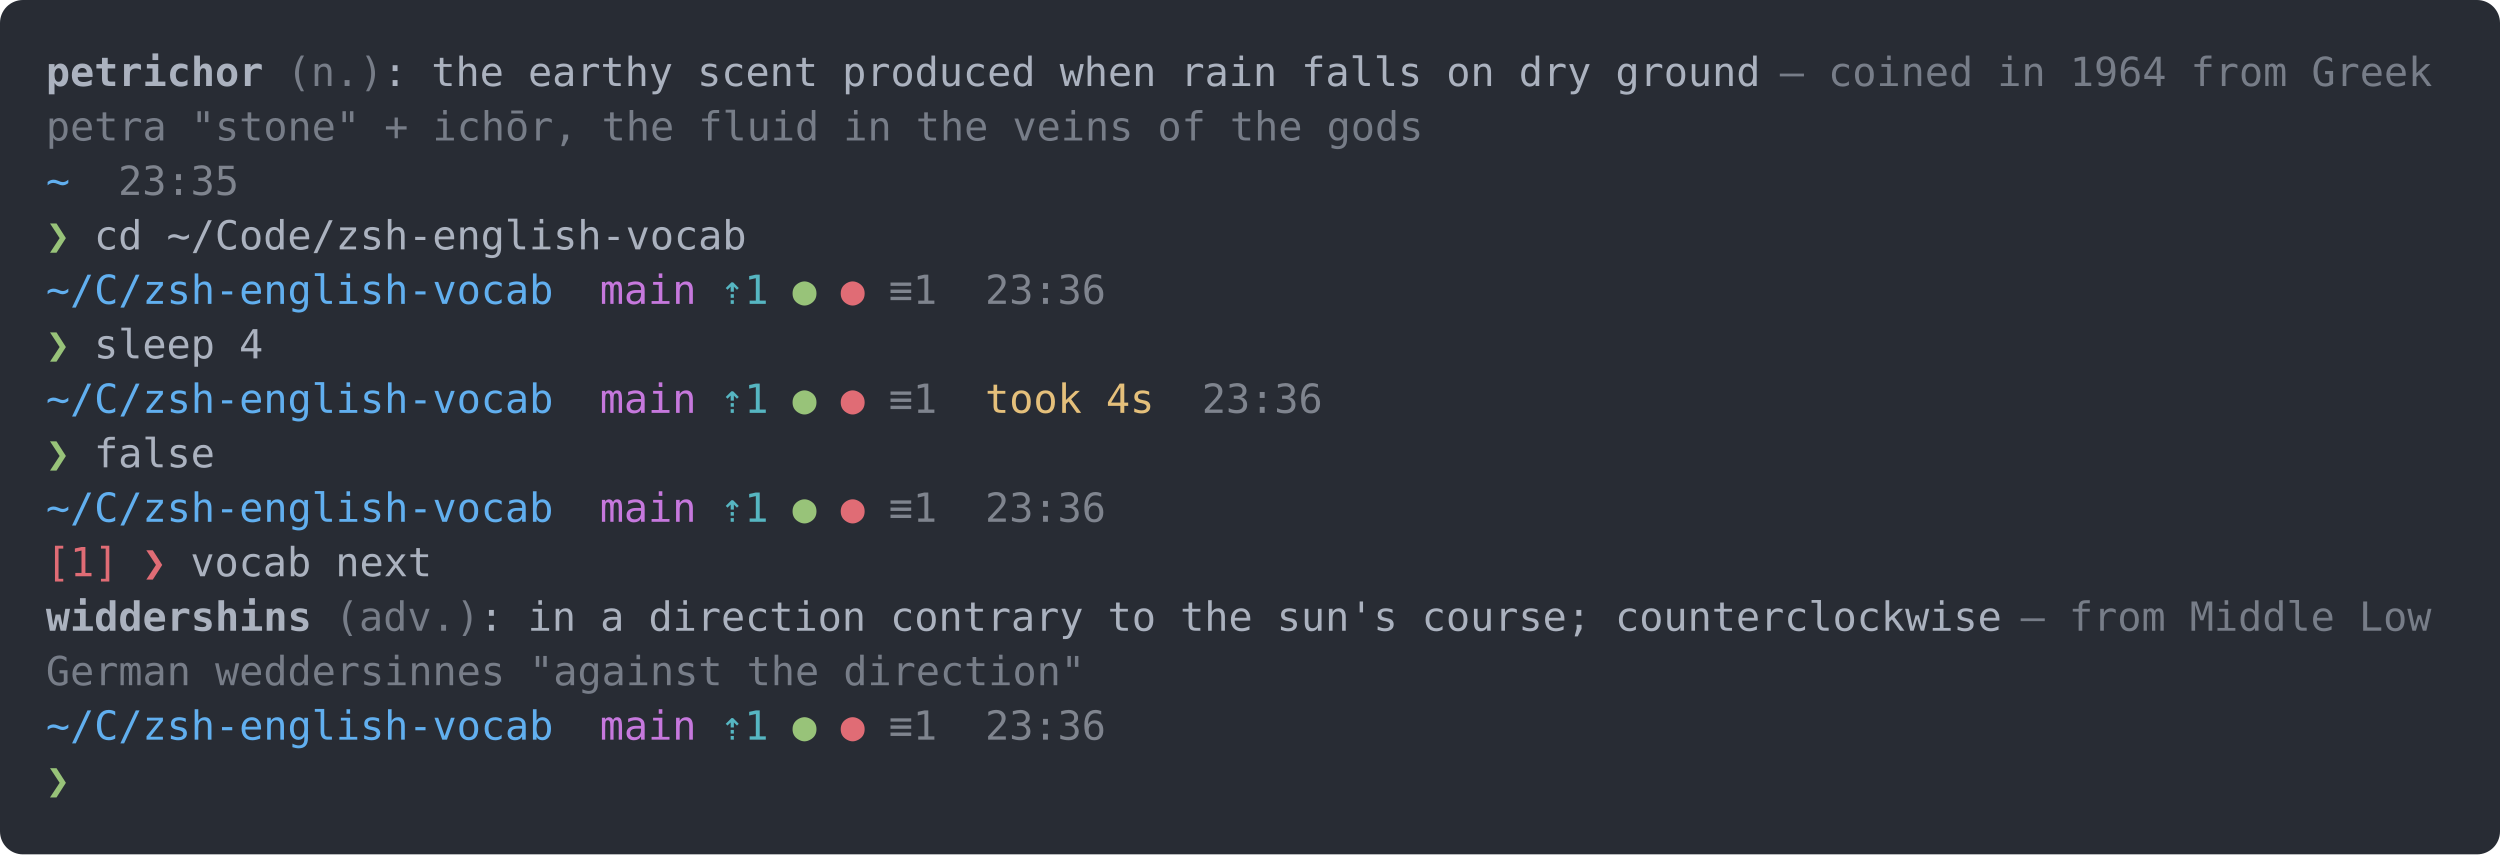
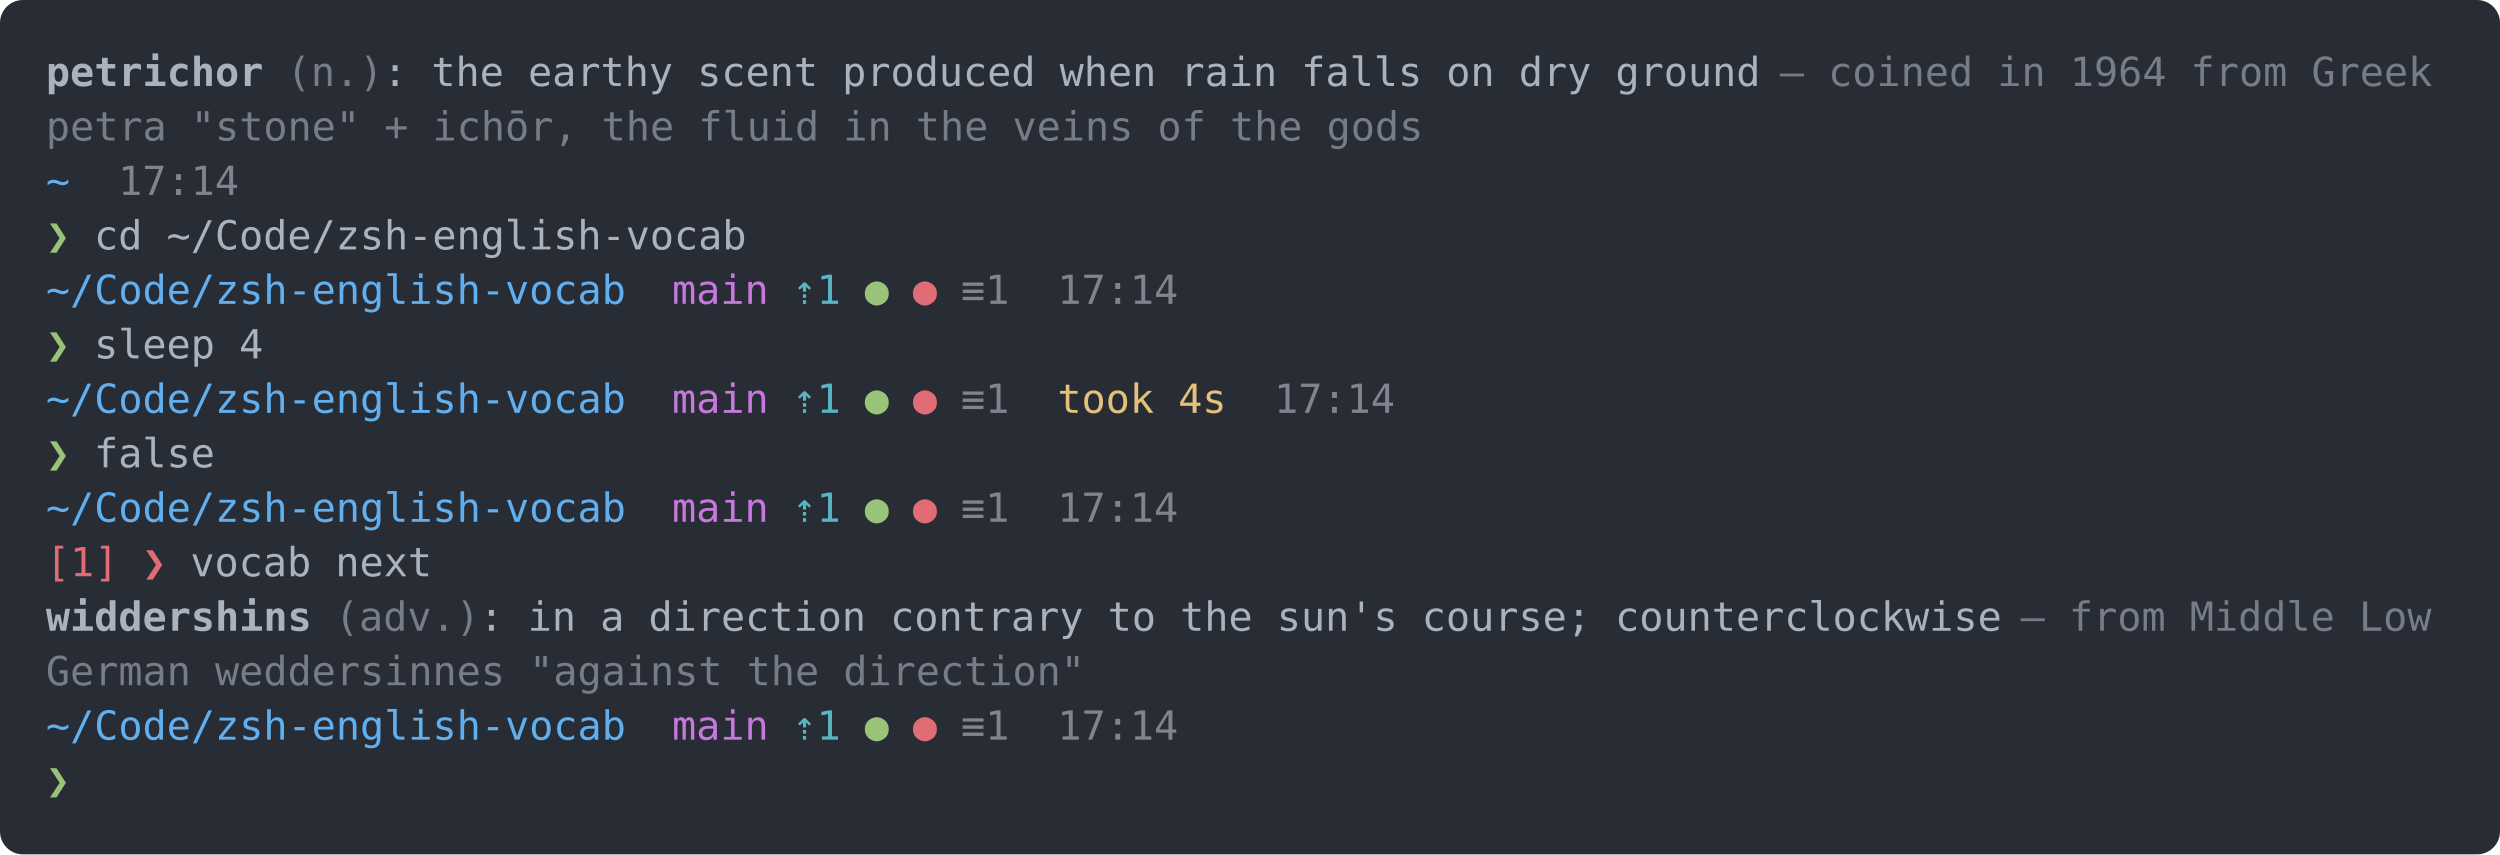
<svg xmlns="http://www.w3.org/2000/svg" width="872" height="298" viewBox="0 0 872 298" role="img" aria-labelledby="zev-title">
  <rect width="100%" height="100%" rx="8" ry="8" fill="#282c34" />
  <g font-family="ui-monospace, SF Mono, Menlo, Consolas, DejaVu Sans Mono, monospace" font-size="14" xml:space="preserve" style="white-space:pre">
    <text x="16 24.4 32.8 41.2 49.6 58 66.4 74.8 83.2" y="30" fill="#abb2bf" font-weight="bold">petrichor</text>
    <text x="100 108.4 116.8 125.2" y="30" fill="#abb2bf" fill-opacity="0.6">(n.)</text>
    <text x="133.6 142 150.4 158.8 167.2 175.6 184 192.4 200.8 209.2 217.6 226 234.4 242.8 251.2 259.6 268 276.4 284.8 293.2 301.6 310 318.4 326.8 335.2 343.6 352 360.4 368.8 377.2 385.6 394 402.4 410.8 419.2 427.6 436 444.4 452.8 461.2 469.6 478 486.4 494.8 503.2 511.6 520 528.4 536.8 545.2 553.6 562 570.4 578.8 587.2 595.6 604" y="30" fill="#abb2bf">: the earthy scent produced when rain falls on dry ground</text>
    <text x="620.8 629.2 637.6 646 654.4 662.8 671.2 679.6 688 696.4 704.8 713.2 721.6 730 738.4 746.8 755.2 763.6 772 780.4 788.8 797.2 805.6 814 822.4 830.8 839.2" y="30" fill="#abb2bf" fill-opacity="0.6">— coined in 1964 from Greek</text>
    <text x="16 24.4 32.8 41.2 49.6 58 66.4 74.8 83.2 91.6 100 108.4 116.8 125.2 133.6 142 150.4 158.8 167.2 175.6 184 192.4 200.8 209.2 217.6 226 234.4 242.8 251.2 259.6 268 276.4 284.8 293.2 301.6 310 318.4 326.8 335.2 343.6 352 360.4 368.8 377.2 385.6 394 402.4 410.8 419.2 427.6 436 444.4 452.8 461.2 469.6 478 486.4" y="49" fill="#abb2bf" fill-opacity="0.6">petra "stone" + ichōr, the fluid in the veins of the gods</text>
    <text x="16" y="68" fill="#61afef">~</text>
-     <text x="41.2 49.6 58 66.4 74.8" y="68" fill="#7f848e">23:35</text>
+     <text x="41.2 49.6 58 66.4 74.8" y="68" fill="#7f848e">17:14</text>
    <text x="16" y="87" fill="#98c379">❯</text>
    <text x="32.8 41.2 49.6 58 66.4 74.8 83.2 91.6 100 108.4 116.8 125.2 133.6 142 150.4 158.8 167.2 175.6 184 192.4 200.8 209.2 217.6 226 234.4 242.8 251.2" y="87" fill="#abb2bf">cd ~/Code/zsh-english-vocab</text>
-     <text x="16 24.4 32.8 41.2 49.6 58 66.4 74.8 83.2 91.6 100 108.4 116.8 125.2 133.6 142 150.4 158.8 167.2 175.6 184" y="106" fill="#61afef">~/C/zsh-english-vocab</text>
-     <text x="209.2 217.6 226 234.4" y="106" fill="#c678dd">main</text>
-     <text x="251.2 259.6" y="106" fill="#56b6c2">⇡1</text>
-     <text x="276.4" y="106" fill="#98c379">●</text>
-     <text x="293.2" y="106" fill="#e06c75">●</text>
-     <text x="310 318.4" y="106" fill="#7f848e">≡1</text>
-     <text x="343.6 352 360.4 368.8 377.2" y="106" fill="#7f848e">23:36</text>
+     <text x="16 24.4 32.8 41.2 49.6 58 66.4 74.8 83.2 91.6 100 108.4 116.8 125.2 133.6 142 150.4 158.8 167.2 175.6 184 192.4 200.8 209.2" y="106" fill="#61afef">~/Code/zsh-english-vocab</text>
+     <text x="234.4 242.8 251.2 259.6" y="106" fill="#c678dd">main</text>
+     <text x="276.4 284.8" y="106" fill="#56b6c2">⇡1</text>
+     <text x="301.6" y="106" fill="#98c379">●</text>
+     <text x="318.4" y="106" fill="#e06c75">●</text>
+     <text x="335.2 343.6" y="106" fill="#7f848e">≡1</text>
+     <text x="368.8 377.2 385.6 394 402.4" y="106" fill="#7f848e">17:14</text>
    <text x="16" y="125" fill="#98c379">❯</text>
    <text x="32.8 41.2 49.6 58 66.4 74.8 83.2" y="125" fill="#abb2bf">sleep 4</text>
-     <text x="16 24.4 32.8 41.2 49.6 58 66.4 74.8 83.2 91.6 100 108.4 116.8 125.2 133.6 142 150.4 158.8 167.2 175.6 184" y="144" fill="#61afef">~/C/zsh-english-vocab</text>
-     <text x="209.2 217.6 226 234.4" y="144" fill="#c678dd">main</text>
-     <text x="251.2 259.6" y="144" fill="#56b6c2">⇡1</text>
-     <text x="276.4" y="144" fill="#98c379">●</text>
-     <text x="293.2" y="144" fill="#e06c75">●</text>
-     <text x="310 318.4" y="144" fill="#7f848e">≡1</text>
-     <text x="343.6 352 360.4 368.8 377.2 385.6 394" y="144" fill="#e5c07b">took 4s</text>
-     <text x="419.2 427.6 436 444.4 452.8" y="144" fill="#7f848e">23:36</text>
+     <text x="16 24.4 32.8 41.2 49.6 58 66.4 74.8 83.2 91.6 100 108.4 116.8 125.2 133.6 142 150.4 158.8 167.2 175.6 184 192.4 200.8 209.2" y="144" fill="#61afef">~/Code/zsh-english-vocab</text>
+     <text x="234.4 242.8 251.2 259.6" y="144" fill="#c678dd">main</text>
+     <text x="276.4 284.8" y="144" fill="#56b6c2">⇡1</text>
+     <text x="301.6" y="144" fill="#98c379">●</text>
+     <text x="318.4" y="144" fill="#e06c75">●</text>
+     <text x="335.2 343.6" y="144" fill="#7f848e">≡1</text>
+     <text x="368.8 377.2 385.6 394 402.4 410.8 419.2" y="144" fill="#e5c07b">took 4s</text>
+     <text x="444.4 452.8 461.2 469.6 478" y="144" fill="#7f848e">17:14</text>
    <text x="16" y="163" fill="#98c379">❯</text>
    <text x="32.8 41.2 49.6 58 66.4" y="163" fill="#abb2bf">false</text>
-     <text x="16 24.4 32.8 41.2 49.6 58 66.4 74.8 83.2 91.6 100 108.4 116.8 125.2 133.6 142 150.4 158.8 167.2 175.6 184" y="182" fill="#61afef">~/C/zsh-english-vocab</text>
-     <text x="209.2 217.6 226 234.4" y="182" fill="#c678dd">main</text>
-     <text x="251.2 259.6" y="182" fill="#56b6c2">⇡1</text>
-     <text x="276.4" y="182" fill="#98c379">●</text>
-     <text x="293.2" y="182" fill="#e06c75">●</text>
-     <text x="310 318.4" y="182" fill="#7f848e">≡1</text>
-     <text x="343.6 352 360.4 368.8 377.2" y="182" fill="#7f848e">23:36</text>
+     <text x="16 24.4 32.8 41.2 49.6 58 66.4 74.8 83.2 91.6 100 108.4 116.8 125.2 133.6 142 150.4 158.8 167.2 175.6 184 192.4 200.8 209.2" y="182" fill="#61afef">~/Code/zsh-english-vocab</text>
+     <text x="234.4 242.8 251.2 259.6" y="182" fill="#c678dd">main</text>
+     <text x="276.4 284.8" y="182" fill="#56b6c2">⇡1</text>
+     <text x="301.6" y="182" fill="#98c379">●</text>
+     <text x="318.4" y="182" fill="#e06c75">●</text>
+     <text x="335.2 343.6" y="182" fill="#7f848e">≡1</text>
+     <text x="368.8 377.2 385.6 394 402.4" y="182" fill="#7f848e">17:14</text>
    <text x="16 24.4 32.8" y="201" fill="#e06c75">[1]</text>
    <text x="49.6" y="201" fill="#e06c75">❯</text>
    <text x="66.4 74.8 83.2 91.6 100 108.4 116.8 125.2 133.6 142" y="201" fill="#abb2bf">vocab next</text>
    <text x="16 24.4 32.8 41.2 49.6 58 66.4 74.8 83.2 91.6 100" y="220" fill="#abb2bf" font-weight="bold">widdershins</text>
    <text x="116.8 125.2 133.6 142 150.4 158.8" y="220" fill="#abb2bf" fill-opacity="0.6">(adv.)</text>
    <text x="167.2 175.6 184 192.4 200.8 209.2 217.6 226 234.4 242.8 251.2 259.6 268 276.4 284.8 293.2 301.6 310 318.4 326.8 335.2 343.6 352 360.4 368.8 377.2 385.6 394 402.4 410.8 419.2 427.6 436 444.4 452.8 461.2 469.6 478 486.4 494.8 503.2 511.6 520 528.4 536.8 545.2 553.6 562 570.4 578.8 587.2 595.6 604 612.4 620.8 629.2 637.6 646 654.4 662.8 671.2 679.6 688" y="220" fill="#abb2bf">: in a direction contrary to the sun's course; counterclockwise</text>
    <text x="704.8 713.2 721.6 730 738.4 746.8 755.2 763.6 772 780.4 788.8 797.2 805.6 814 822.4 830.8 839.2" y="220" fill="#abb2bf" fill-opacity="0.6">— from Middle Low</text>
    <text x="16 24.4 32.8 41.2 49.6 58 66.4 74.8 83.2 91.6 100 108.4 116.8 125.2 133.6 142 150.4 158.8 167.2 175.6 184 192.4 200.8 209.2 217.6 226 234.4 242.8 251.2 259.6 268 276.4 284.8 293.2 301.6 310 318.4 326.8 335.2 343.6 352 360.4 368.8" y="239" fill="#abb2bf" fill-opacity="0.6">German weddersinnes "against the direction"</text>
-     <text x="16 24.4 32.8 41.2 49.6 58 66.4 74.8 83.2 91.6 100 108.4 116.8 125.2 133.6 142 150.4 158.8 167.2 175.6 184" y="258" fill="#61afef">~/C/zsh-english-vocab</text>
-     <text x="209.2 217.6 226 234.4" y="258" fill="#c678dd">main</text>
-     <text x="251.2 259.6" y="258" fill="#56b6c2">⇡1</text>
-     <text x="276.4" y="258" fill="#98c379">●</text>
-     <text x="293.2" y="258" fill="#e06c75">●</text>
-     <text x="310 318.4" y="258" fill="#7f848e">≡1</text>
-     <text x="343.6 352 360.4 368.8 377.2" y="258" fill="#7f848e">23:36</text>
+     <text x="16 24.4 32.8 41.2 49.6 58 66.4 74.8 83.2 91.6 100 108.4 116.8 125.2 133.6 142 150.4 158.8 167.2 175.6 184 192.4 200.8 209.2" y="258" fill="#61afef">~/Code/zsh-english-vocab</text>
+     <text x="234.4 242.8 251.2 259.6" y="258" fill="#c678dd">main</text>
+     <text x="276.4 284.8" y="258" fill="#56b6c2">⇡1</text>
+     <text x="301.6" y="258" fill="#98c379">●</text>
+     <text x="318.4" y="258" fill="#e06c75">●</text>
+     <text x="335.2 343.6" y="258" fill="#7f848e">≡1</text>
+     <text x="368.8 377.2 385.6 394 402.4" y="258" fill="#7f848e">17:14</text>
    <text x="16" y="277" fill="#98c379">❯</text>
  </g>
</svg>
